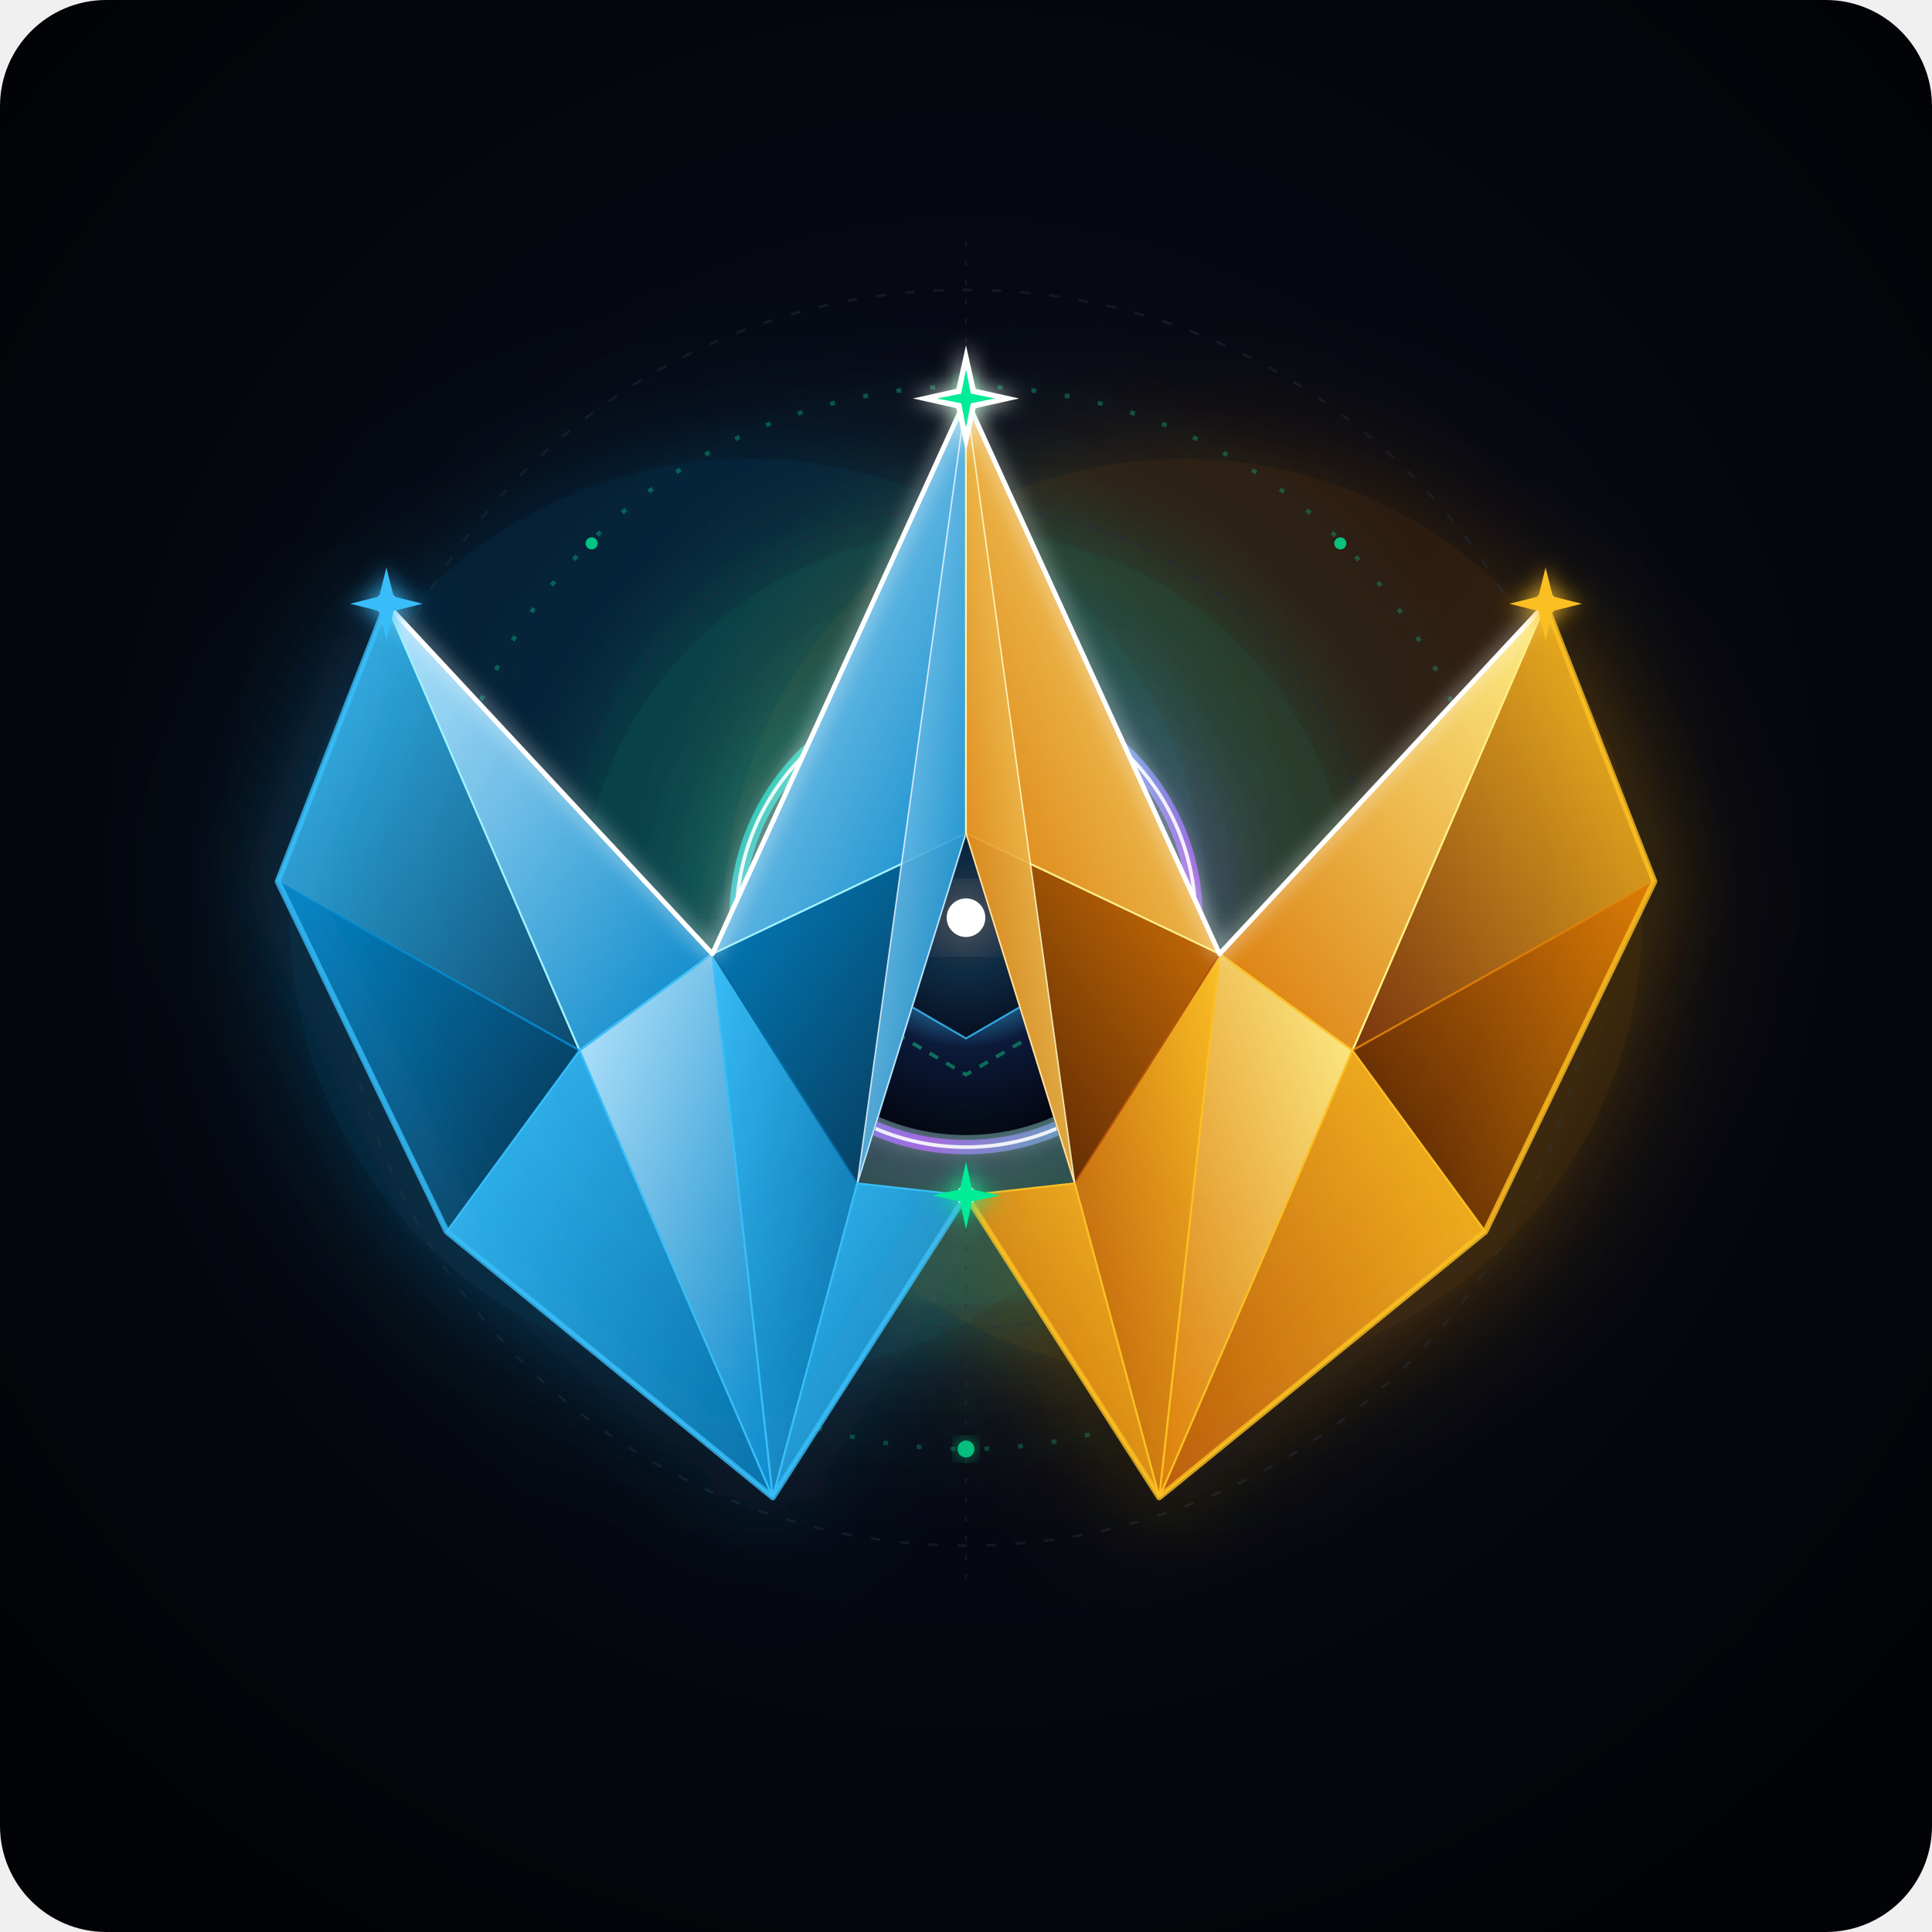
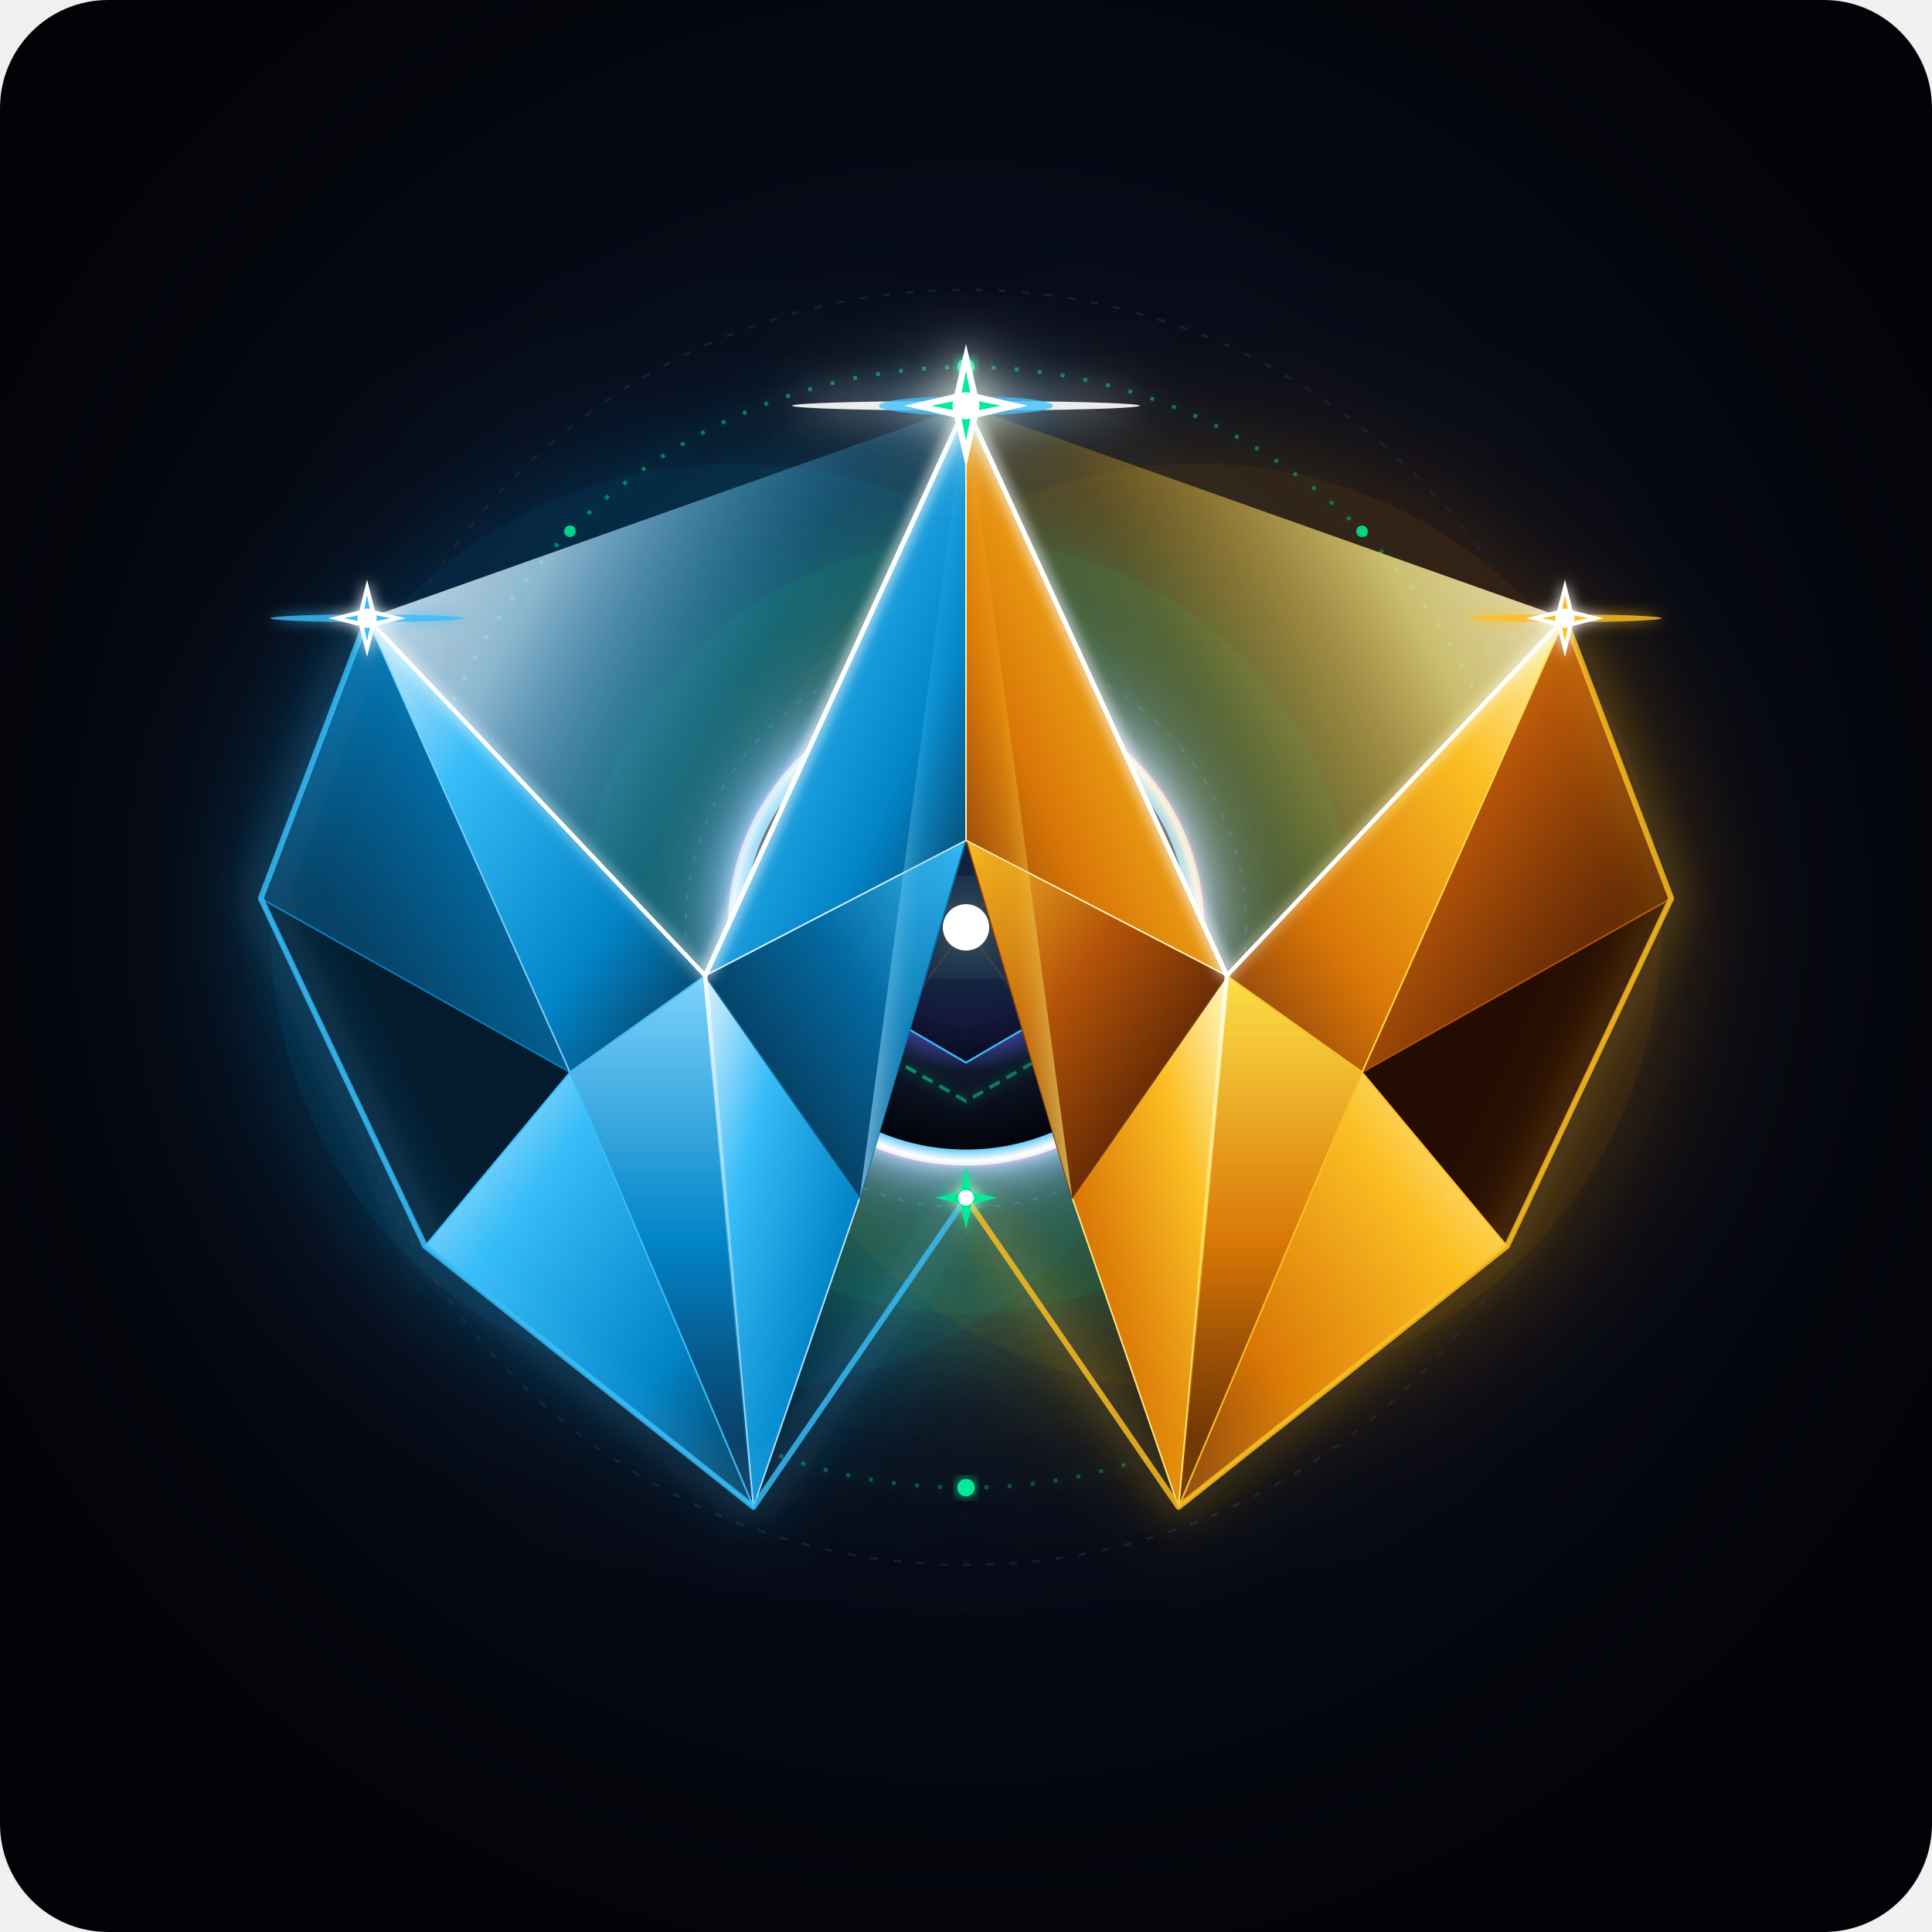
- <svg xmlns="http://www.w3.org/2000/svg" viewBox="0 0 800 800" width="100%" height="100%">
+ <svg xmlns="http://www.w3.org/2000/svg" viewBox="0 0 1000 1000" width="100%" height="100%">
  <defs>
-     <radialGradient id="bg-radial-werracle" cx="50%" cy="45%" r="65%">
-       <stop offset="0%" stop-color="#0c142b" />
-       <stop offset="45%" stop-color="#060913" />
-       <stop offset="100%" stop-color="#020306" />
+     <radialGradient id="bg-werracle" cx="50%" cy="46%" r="68%">
+       <stop offset="0%" stop-color="#0f1936" />
+       <stop offset="35%" stop-color="#080e1f" />
+       <stop offset="70%" stop-color="#04060d" />
+       <stop offset="100%" stop-color="#010205" />
    </radialGradient>
-     <filter id="bloom-heavy" x="-50%" y="-50%" width="200%" height="200%">
-       <feGaussianBlur stdDeviation="16" result="b1" />
-       <feGaussianBlur stdDeviation="32" result="b2" />
+     <filter id="bloom-hyper" x="-60%" y="-60%" width="220%" height="220%">
+       <feGaussianBlur stdDeviation="24" result="b1" />
+       <feGaussianBlur stdDeviation="48" result="b2" />
      <feMerge>
        <feMergeNode in="b2" />
        <feMergeNode in="b1" />
        <feMergeNode in="SourceGraphic" />
      </feMerge>
    </filter>
-     <filter id="bloom-fine" x="-30%" y="-30%" width="160%" height="160%">
-       <feGaussianBlur stdDeviation="4" result="bf" />
+     <filter id="bloom-mid" x="-40%" y="-40%" width="180%" height="180%">
+       <feGaussianBlur stdDeviation="10" result="bm1" />
+       <feGaussianBlur stdDeviation="20" result="bm2" />
      <feMerge>
-         <feMergeNode in="bf" />
+         <feMergeNode in="bm2" />
+         <feMergeNode in="bm1" />
        <feMergeNode in="SourceGraphic" />
      </feMerge>
    </filter>
-     <filter id="star-sparkle" x="-50%" y="-50%" width="200%" height="200%">
-       <feGaussianBlur stdDeviation="4.5" result="bs" />
+     <filter id="bloom-sharp" x="-25%" y="-25%" width="150%" height="150%">
+       <feGaussianBlur stdDeviation="3.5" result="bs" />
      <feMerge>
        <feMergeNode in="bs" />
        <feMergeNode in="SourceGraphic" />
      </feMerge>
    </filter>
-     <linearGradient id="c-crest" x1="0%" y1="0%" x2="100%" y2="100%">
-       <stop offset="0%" stop-color="#bae6fd" />
-       <stop offset="100%" stop-color="#0284c7" />
-     </linearGradient>
-     <linearGradient id="c-spine" x1="0%" y1="0%" x2="100%" y2="100%">
+     <linearGradient id="cyan-facet-outer-high" x1="0%" y1="0%" x2="100%" y2="100%">
+       <stop offset="0%" stop-color="#e0f2fe" />
+       <stop offset="30%" stop-color="#38bdf8" />
+       <stop offset="70%" stop-color="#0284c7" />
+       <stop offset="100%" stop-color="#082f49" />
+     </linearGradient>
+     <linearGradient id="cyan-facet-deep-bevel" x1="100%" y1="0%" x2="0%" y2="100%">
      <stop offset="0%" stop-color="#38bdf8" />
-       <stop offset="100%" stop-color="#0369a1" />
-     </linearGradient>
-     <linearGradient id="c-dark" x1="0%" y1="0%" x2="100%" y2="100%">
-       <stop offset="0%" stop-color="#0284c7" />
-       <stop offset="100%" stop-color="#082f49" />
-     </linearGradient>
-     <linearGradient id="c-wing" x1="0%" y1="0%" x2="100%" y2="100%">
-       <stop offset="0%" stop-color="#38bdf8" />
-       <stop offset="100%" stop-color="#0c4a6e" />
-     </linearGradient>
-     <linearGradient id="g-crest" x1="100%" y1="0%" x2="0%" y2="100%">
-       <stop offset="0%" stop-color="#fef08a" />
-       <stop offset="100%" stop-color="#d97706" />
-     </linearGradient>
-     <linearGradient id="g-spine" x1="100%" y1="0%" x2="0%" y2="100%">
+       <stop offset="40%" stop-color="#0369a1" />
+       <stop offset="85%" stop-color="#082f49" />
+       <stop offset="100%" stop-color="#021526" />
+     </linearGradient>
+     <linearGradient id="cyan-facet-specular" x1="0%" y1="0%" x2="100%" y2="50%">
+       <stop offset="0%" stop-color="#ffffff" stop-opacity="0.95" />
+       <stop offset="35%" stop-color="#bae6fd" stop-opacity="0.75" />
+       <stop offset="70%" stop-color="#38bdf8" stop-opacity="0.2" />
+       <stop offset="100%" stop-color="#0284c7" stop-opacity="0.05" />
+     </linearGradient>
+     <linearGradient id="cyan-facet-inner-core" x1="50%" y1="0%" x2="50%" y2="100%">
+       <stop offset="0%" stop-color="#7dd3fc" />
+       <stop offset="50%" stop-color="#0284c7" />
+       <stop offset="100%" stop-color="#0c2340" />
+     </linearGradient>
+     <linearGradient id="gold-facet-outer-high" x1="100%" y1="0%" x2="0%" y2="100%">
+       <stop offset="0%" stop-color="#fef9c3" />
+       <stop offset="30%" stop-color="#fbbf24" />
+       <stop offset="70%" stop-color="#d97706" />
+       <stop offset="100%" stop-color="#78350f" />
+     </linearGradient>
+     <linearGradient id="gold-facet-deep-bevel" x1="0%" y1="0%" x2="100%" y2="100%">
      <stop offset="0%" stop-color="#fbbf24" />
-       <stop offset="100%" stop-color="#b45309" />
-     </linearGradient>
-     <linearGradient id="g-dark" x1="100%" y1="0%" x2="0%" y2="100%">
-       <stop offset="0%" stop-color="#d97706" />
+       <stop offset="40%" stop-color="#b45309" />
+       <stop offset="85%" stop-color="#451a03" />
+       <stop offset="100%" stop-color="#1f0901" />
+     </linearGradient>
+     <linearGradient id="gold-facet-specular" x1="100%" y1="0%" x2="0%" y2="50%">
+       <stop offset="0%" stop-color="#ffffff" stop-opacity="0.95" />
+       <stop offset="35%" stop-color="#fef08a" stop-opacity="0.75" />
+       <stop offset="70%" stop-color="#fbbf24" stop-opacity="0.2" />
+       <stop offset="100%" stop-color="#d97706" stop-opacity="0.05" />
+     </linearGradient>
+     <linearGradient id="gold-facet-inner-core" x1="50%" y1="0%" x2="50%" y2="100%">
+       <stop offset="0%" stop-color="#fde047" />
+       <stop offset="50%" stop-color="#d97706" />
      <stop offset="100%" stop-color="#451a03" />
    </linearGradient>
-     <linearGradient id="g-wing" x1="100%" y1="0%" x2="0%" y2="100%">
-       <stop offset="0%" stop-color="#fbbf24" />
-       <stop offset="100%" stop-color="#78350f" />
-     </linearGradient>
-     <linearGradient id="near-halo" x1="0%" y1="0%" x2="100%" y2="100%">
+     <linearGradient id="near-glow-grad" x1="0%" y1="0%" x2="100%" y2="100%">
      <stop offset="0%" stop-color="#00EC97" />
      <stop offset="50%" stop-color="#10b981" />
-       <stop offset="100%" stop-color="#059669" />
-     </linearGradient>
-     <radialGradient id="oracle-core" cx="50%" cy="50%" r="50%">
+       <stop offset="100%" stop-color="#047857" />
+     </linearGradient>
+     <radialGradient id="portal-abyss" cx="50%" cy="50%" r="50%">
      <stop offset="0%" stop-color="#ffffff" />
-       <stop offset="25%" stop-color="#38bdf8" />
-       <stop offset="60%" stop-color="#0c1a3a" />
-       <stop offset="100%" stop-color="#030712" />
+       <stop offset="15%" stop-color="#38bdf8" />
+       <stop offset="40%" stop-color="#6366f1" />
+       <stop offset="65%" stop-color="#0f172a" />
+       <stop offset="100%" stop-color="#02040a" />
    </radialGradient>
-     <linearGradient id="oracle-plasma" x1="0%" y1="0%" x2="100%" y2="100%">
-       <stop offset="0%" stop-color="#00EC97" />
-       <stop offset="35%" stop-color="#38bdf8" />
-       <stop offset="70%" stop-color="#a855f7" />
-       <stop offset="100%" stop-color="#00EC97" />
+     <radialGradient id="portal-ring-plasma" cx="50%" cy="50%" r="50%">
+       <stop offset="65%" stop-color="#00EC97" stop-opacity="0" />
+       <stop offset="80%" stop-color="#00EC97" stop-opacity="0.9" />
+       <stop offset="90%" stop-color="#38bdf8" stop-opacity="0.95" />
+       <stop offset="96%" stop-color="#ffffff" stop-opacity="1" />
+       <stop offset="100%" stop-color="#a855f7" stop-opacity="0" />
+     </radialGradient>
+     <linearGradient id="bevel-white-cyan" x1="0%" y1="0%" x2="100%" y2="100%">
+       <stop offset="0%" stop-color="#ffffff" stop-opacity="0.95" />
+       <stop offset="50%" stop-color="#7dd3fc" stop-opacity="0.6" />
+       <stop offset="100%" stop-color="#0284c7" stop-opacity="0" />
+     </linearGradient>
+     <linearGradient id="bevel-white-gold" x1="100%" y1="0%" x2="0%" y2="100%">
+       <stop offset="0%" stop-color="#ffffff" stop-opacity="0.95" />
+       <stop offset="50%" stop-color="#fde047" stop-opacity="0.6" />
+       <stop offset="100%" stop-color="#d97706" stop-opacity="0" />
    </linearGradient>
  </defs>
-   <rect width="800" height="800" rx="44" fill="url(#bg-radial-werracle)" />
-   <circle cx="310" cy="380" r="190" fill="#0284c7" opacity="0.18" filter="url(#bloom-heavy)" />
-   <circle cx="490" cy="380" r="190" fill="#d97706" opacity="0.18" filter="url(#bloom-heavy)" />
-   <circle cx="400" cy="380" r="160" fill="#00EC97" opacity="0.14" filter="url(#bloom-heavy)" />
-   <g stroke="#1e293b" fill="none" opacity="0.5">
-     <circle cx="400" cy="380" r="260" stroke-width="1" stroke-dasharray="4 8" />
-     <circle cx="400" cy="380" r="220" stroke="url(#near-halo)" stroke-width="1.8" stroke-dasharray="2 12" opacity="0.7" filter="url(#bloom-fine)" />
-     <circle cx="400" cy="380" r="170" stroke-width="1" stroke-dasharray="6 6" />
-     <line x1="120" y1="380" x2="680" y2="380" stroke-width="0.8" stroke-dasharray="2 6" />
-     <line x1="400" y1="100" x2="400" y2="660" stroke-width="0.8" stroke-dasharray="2 6" />
-   </g>
-   <g fill="#00EC97" opacity="0.8">
-     <circle cx="180" cy="380" r="3.5" filter="url(#bloom-fine)" />
-     <circle cx="620" cy="380" r="3.5" filter="url(#bloom-fine)" />
-     <circle cx="400" cy="160" r="3.5" filter="url(#bloom-fine)" />
-     <circle cx="400" cy="600" r="3.5" filter="url(#bloom-fine)" />
-     <circle cx="245" cy="225" r="2.5" />
-     <circle cx="555" cy="225" r="2.5" />
-     <circle cx="245" cy="535" r="2.5" />
-     <circle cx="555" cy="535" r="2.5" />
-   </g>
-   <g id="oracle-portal-core">
-     <circle cx="400" cy="380" r="95" fill="none" stroke="url(#oracle-plasma)" stroke-width="6" opacity="0.85" filter="url(#bloom-heavy)" />
-     <circle cx="400" cy="380" r="95" fill="none" stroke="#ffffff" stroke-width="1.5" opacity="0.9" filter="url(#bloom-fine)" />
-     <circle cx="400" cy="380" r="90" fill="url(#oracle-core)" />
-     <polygon points="400,315 456,347 456,412 400,445 344,412 344,347" fill="none" stroke="url(#near-halo)" stroke-width="1.5" stroke-dasharray="4 4" opacity="0.6" />
-     <polygon points="400,330 443,355 443,405 400,430 357,405 357,355" fill="#040817" opacity="0.8" stroke="#38bdf8" stroke-width="0.8" />
-     <circle cx="400" cy="380" r="8" fill="#ffffff" filter="url(#bloom-heavy)" />
-     <circle cx="400" cy="380" r="4" fill="#ffffff" />
-   </g>
-   <g id="werracle-left-cyan">
-     <polygon points="160,250 115,365 240,435" fill="url(#c-wing)" stroke="#38bdf8" stroke-width="0.8" />
-     <polygon points="160,250 240,435 295,395" fill="url(#c-crest)" stroke="#a5f3fc" stroke-width="0.8" />
-     <polygon points="115,365 185,510 240,435" fill="url(#c-dark)" stroke="#0284c7" stroke-width="0.8" />
-     <polygon points="185,510 320,620 240,435" fill="url(#c-spine)" stroke="#38bdf8" stroke-width="0.8" />
-     <polygon points="295,395 240,435 320,620" fill="url(#c-crest)" stroke="#38bdf8" stroke-width="0.8" />
-     <polygon points="295,395 320,620 355,490" fill="url(#c-spine)" stroke="#38bdf8" stroke-width="0.8" />
-     <polygon points="295,395 355,490 400,345" fill="url(#c-dark)" stroke="#0369a1" stroke-width="0.8" />
-     <polygon points="295,395 400,345 400,165" fill="url(#c-crest)" stroke="#a5f3fc" stroke-width="0.8" />
-     <polygon points="400,165 400,345 355,490" fill="url(#c-crest)" opacity="0.9" stroke="#e0f2fe" stroke-width="0.6" />
-     <polygon points="355,490 320,620 400,495" fill="url(#c-spine)" stroke="#38bdf8" stroke-width="0.8" />
-   </g>
-   <g id="werracle-right-gold">
-     <polygon points="640,250 685,365 560,435" fill="url(#g-wing)" stroke="#fbbf24" stroke-width="0.8" />
-     <polygon points="640,250 560,435 505,395" fill="url(#g-crest)" stroke="#fef08a" stroke-width="0.8" />
-     <polygon points="685,365 615,510 560,435" fill="url(#g-dark)" stroke="#d97706" stroke-width="0.8" />
-     <polygon points="615,510 480,620 560,435" fill="url(#g-spine)" stroke="#fbbf24" stroke-width="0.8" />
-     <polygon points="505,395 560,435 480,620" fill="url(#g-crest)" stroke="#fbbf24" stroke-width="0.8" />
-     <polygon points="505,395 480,620 445,490" fill="url(#g-spine)" stroke="#fbbf24" stroke-width="0.8" />
-     <polygon points="505,395 445,490 400,345" fill="url(#g-dark)" stroke="#b45309" stroke-width="0.8" />
-     <polygon points="505,395 400,345 400,165" fill="url(#g-crest)" stroke="#fef08a" stroke-width="0.8" />
-     <polygon points="400,165 400,345 445,490" fill="url(#g-crest)" opacity="0.9" stroke="#fef9c3" stroke-width="0.6" />
-     <polygon points="445,490 480,620 400,495" fill="url(#g-spine)" stroke="#fbbf24" stroke-width="0.8" />
-   </g>
-   <line x1="400" y1="165" x2="400" y2="495" stroke="#ffffff" stroke-width="2.5" filter="url(#bloom-fine)" />
-   <path d="M 160 250 L 115 365 L 185 510 L 320 620 L 400 495" fill="none" stroke="#38bdf8" stroke-width="2.5" stroke-linejoin="round" filter="url(#bloom-heavy)" opacity="0.8" />
-   <path d="M 640 250 L 685 365 L 615 510 L 480 620 L 400 495" fill="none" stroke="#fbbf24" stroke-width="2.5" stroke-linejoin="round" filter="url(#bloom-heavy)" opacity="0.8" />
-   <path d="M 160 250 L 295 395 L 400 165 L 505 395 L 640 250" fill="none" stroke="#ffffff" stroke-width="2.0" stroke-linejoin="round" filter="url(#bloom-fine)" />
-   <g transform="translate(400, 165)" filter="url(#star-sparkle)">
+   <rect width="1000" height="1000" rx="56" fill="url(#bg-werracle)" />
+   <circle cx="380" cy="480" r="240" fill="#0284c7" opacity="0.22" filter="url(#bloom-hyper)" />
+   <circle cx="620" cy="480" r="240" fill="#d97706" opacity="0.2" filter="url(#bloom-hyper)" />
+   <circle cx="500" cy="480" r="200" fill="#00EC97" opacity="0.18" filter="url(#bloom-hyper)" />
+   <circle cx="500" cy="480" r="130" fill="#6366f1" opacity="0.25" filter="url(#bloom-mid)" />
+   <g stroke="#1e293b" fill="none" opacity="0.65">
+     <circle cx="500" cy="480" r="330" stroke-width="1.2" stroke-dasharray="4 8" />
+     <circle cx="500" cy="480" r="290" stroke="url(#near-glow-grad)" stroke-width="2" stroke-dasharray="2 10" opacity="0.8" filter="url(#bloom-sharp)" />
+     <circle cx="500" cy="480" r="225" stroke-width="1" stroke-dasharray="6 6" opacity="0.5" />
+     <circle cx="500" cy="480" r="145" stroke="#38bdf8" stroke-width="0.8" stroke-dasharray="3 7" opacity="0.45" />
+     <line x1="120" y1="480" x2="880" y2="480" stroke-width="0.9" stroke-dasharray="2 6" opacity="0.4" />
+     <line x1="500" y1="120" x2="500" y2="840" stroke-width="0.9" stroke-dasharray="2 6" opacity="0.4" />
+   </g>
+   <g fill="#00EC97">
+     <circle cx="210" cy="480" r="4.5" filter="url(#bloom-sharp)" />
+     <circle cx="790" cy="480" r="4.5" filter="url(#bloom-sharp)" />
+     <circle cx="500" cy="190" r="4.5" filter="url(#bloom-sharp)" />
+     <circle cx="500" cy="770" r="4.5" filter="url(#bloom-sharp)" />
+     <circle cx="295" cy="275" r="3" opacity="0.85" />
+     <circle cx="705" cy="275" r="3" opacity="0.85" />
+     <circle cx="295" cy="685" r="3" opacity="0.85" />
+     <circle cx="705" cy="685" r="3" opacity="0.85" />
+   </g>
+   <circle cx="500" cy="480" r="126" fill="url(#portal-ring-plasma)" filter="url(#bloom-mid)" />
+   <circle cx="500" cy="480" r="122" fill="none" stroke="#ffffff" stroke-width="2.5" opacity="0.85" filter="url(#bloom-sharp)" />
+   <circle cx="500" cy="480" r="115" fill="url(#portal-abyss)" />
+   <g stroke="#ffffff" stroke-width="1.2" opacity="0.65" filter="url(#bloom-sharp)">
+     <line x1="500" y1="480" x2="430" y2="390" />
+     <line x1="500" y1="480" x2="570" y2="390" />
+     <line x1="500" y1="480" x2="410" y2="480" />
+     <line x1="500" y1="480" x2="590" y2="480" />
+     <line x1="500" y1="480" x2="445" y2="555" />
+     <line x1="500" y1="480" x2="555" y2="555" />
+   </g>
+   <polygon points="500,390 578,435 578,525 500,570 422,525 422,435" fill="none" stroke="url(#near-glow-grad)" stroke-width="1.8" stroke-dasharray="6 4" opacity="0.8" filter="url(#bloom-sharp)" />
+   <polygon points="500,410 560,445 560,515 500,550 440,515 440,445" fill="#030712" fill-opacity="0.8" stroke="#38bdf8" stroke-width="1" />
+   <circle cx="500" cy="480" r="12" fill="#ffffff" filter="url(#bloom-hyper)" />
+   <circle cx="500" cy="480" r="6" fill="#ffffff" />
+   <g id="werracle-left-wing">
+     <polygon points="190,320 135,465 295,555" fill="url(#cyan-facet-deep-bevel)" />
+     <polygon points="135,465 220,645 295,555" fill="#041b2d" stroke="#0284c7" stroke-width="0.8" />
+     <polygon points="220,645 390,780 295,555" fill="url(#cyan-facet-outer-high)" stroke="#38bdf8" stroke-width="0.8" />
+     <polygon points="190,320 295,555 365,505" fill="url(#cyan-facet-outer-high)" stroke="#7dd3fc" stroke-width="0.8" />
+     <polygon points="365,505 295,555 390,780" fill="url(#cyan-facet-inner-core)" stroke="#38bdf8" stroke-width="0.8" />
+     <polygon points="365,505 390,780 445,620" fill="url(#cyan-facet-outer-high)" stroke="#bae6fd" stroke-width="0.8" />
+     <polygon points="365,505 445,620 500,435" fill="url(#cyan-facet-deep-bevel)" stroke="#0369a1" stroke-width="0.8" />
+     <polygon points="365,505 500,435 500,210" fill="url(#cyan-facet-outer-high)" stroke="#e0f2fe" stroke-width="0.8" />
+     <polygon points="190,320 365,505 500,210" fill="url(#cyan-facet-specular)" />
+     <polygon points="500,210 500,435 445,620" fill="url(#cyan-facet-specular)" />
+     <line x1="190" y1="320" x2="365" y2="505" stroke="url(#bevel-white-cyan)" stroke-width="2.2" filter="url(#bloom-sharp)" />
+     <line x1="365" y1="505" x2="500" y2="210" stroke="#ffffff" stroke-width="2.5" filter="url(#bloom-sharp)" />
+     <line x1="365" y1="505" x2="390" y2="780" stroke="url(#bevel-white-cyan)" stroke-width="2.2" />
+   </g>
+   <g id="werracle-right-wing">
+     <polygon points="810,320 865,465 705,555" fill="url(#gold-facet-deep-bevel)" />
+     <polygon points="865,465 780,645 705,555" fill="#240c03" stroke="#b45309" stroke-width="0.8" />
+     <polygon points="780,645 610,780 705,555" fill="url(#gold-facet-outer-high)" stroke="#fbbf24" stroke-width="0.8" />
+     <polygon points="810,320 705,555 635,505" fill="url(#gold-facet-outer-high)" stroke="#fde047" stroke-width="0.8" />
+     <polygon points="635,505 705,555 610,780" fill="url(#gold-facet-inner-core)" stroke="#fbbf24" stroke-width="0.8" />
+     <polygon points="635,505 610,780 555,620" fill="url(#gold-facet-outer-high)" stroke="#fef08a" stroke-width="0.8" />
+     <polygon points="635,505 555,620 500,435" fill="url(#gold-facet-deep-bevel)" stroke="#78350f" stroke-width="0.8" />
+     <polygon points="635,505 500,435 500,210" fill="url(#gold-facet-outer-high)" stroke="#fef9c3" stroke-width="0.8" />
+     <polygon points="810,320 635,505 500,210" fill="url(#gold-facet-specular)" />
+     <polygon points="500,210 500,435 555,620" fill="url(#gold-facet-specular)" />
+     <line x1="810" y1="320" x2="635" y2="505" stroke="url(#bevel-white-gold)" stroke-width="2.2" filter="url(#bloom-sharp)" />
+     <line x1="635" y1="505" x2="500" y2="210" stroke="#ffffff" stroke-width="2.5" filter="url(#bloom-sharp)" />
+     <line x1="635" y1="505" x2="610" y2="780" stroke="url(#bevel-white-gold)" stroke-width="2.2" />
+   </g>
+   <line x1="500" y1="210" x2="500" y2="620" stroke="#ffffff" stroke-width="3" filter="url(#bloom-sharp)" />
+   <path d="M 190 320 L 135 465 L 220 645 L 390 780 L 500 620" fill="none" stroke="#38bdf8" stroke-width="3" stroke-linejoin="round" filter="url(#bloom-mid)" opacity="0.85" />
+   <path d="M 810 320 L 865 465 L 780 645 L 610 780 L 500 620" fill="none" stroke="#fbbf24" stroke-width="3" stroke-linejoin="round" filter="url(#bloom-mid)" opacity="0.85" />
+   <path d="M 190 320 L 365 505 L 500 210 L 635 505 L 810 320" fill="none" stroke="#ffffff" stroke-width="2.2" stroke-linejoin="round" filter="url(#bloom-sharp)" />
+   <g transform="translate(500, 210)" filter="url(#bloom-mid)">
+     <ellipse cx="0" cy="0" rx="90" ry="2.5" fill="#ffffff" opacity="0.9" />
+     <ellipse cx="0" cy="0" rx="45" ry="5" fill="#38bdf8" opacity="0.75" />
+     <polygon points="0,-32 6,-6 32,0 6,6 0,32 -6,6 -32,0 -6,-6" fill="#ffffff" />
+     <polygon points="0,-18 3,-3 18,0 3,3 0,18 -3,3 -18,0 -3,-3" fill="#00EC97" />
+     <circle cx="0" cy="0" r="7" fill="#ffffff" />
+   </g>
+   <g transform="translate(190, 320)" filter="url(#bloom-sharp)">
+     <ellipse cx="0" cy="0" rx="50" ry="2" fill="#38bdf8" opacity="0.8" />
+     <polygon points="0,-20 4,-4 20,0 4,4 0,20 -4,4 -20,0 -4,-4" fill="#ffffff" />
+     <polygon points="0,-12 2,-2 12,0 2,2 0,12 -2,2 -12,0 -2,-2" fill="#38bdf8" />
    <circle cx="0" cy="0" r="5" fill="#ffffff" />
-     <polygon points="0,-22 4,-4 22,0 4,4 0,22 -4,4 -22,0 -4,-4" fill="#ffffff" />
-     <polygon points="0,-12 2,-2 12,0 2,2 0,12 -2,2 -12,0 -2,-2" fill="#00EC97" />
-   </g>
-   <g transform="translate(160, 250)" filter="url(#star-sparkle)">
-     <circle cx="0" cy="0" r="4.5" fill="#ffffff" />
-     <polygon points="0,-15 3,-3 15,0 3,3 0,15 -3,3 -15,0 -3,-3" fill="#38bdf8" />
-   </g>
-   <g transform="translate(640, 250)" filter="url(#star-sparkle)">
-     <circle cx="0" cy="0" r="4.5" fill="#ffffff" />
-     <polygon points="0,-15 3,-3 15,0 3,3 0,15 -3,3 -15,0 -3,-3" fill="#fbbf24" />
-   </g>
-   <g transform="translate(400, 495)" filter="url(#star-sparkle)">
+   </g>
+   <g transform="translate(810, 320)" filter="url(#bloom-sharp)">
+     <ellipse cx="0" cy="0" rx="50" ry="2" fill="#fbbf24" opacity="0.8" />
+     <polygon points="0,-20 4,-4 20,0 4,4 0,20 -4,4 -20,0 -4,-4" fill="#ffffff" />
+     <polygon points="0,-12 2,-2 12,0 2,2 0,12 -2,2 -12,0 -2,-2" fill="#fbbf24" />
+     <circle cx="0" cy="0" r="5" fill="#ffffff" />
+   </g>
+   <g transform="translate(500, 620)" filter="url(#bloom-sharp)">
+     <polygon points="0,-16 3,-3 16,0 3,3 0,16 -3,3 -16,0 -3,-3" fill="#00EC97" />
    <circle cx="0" cy="0" r="4" fill="#ffffff" />
-     <polygon points="0,-14 2.5,-2.5 14,0 2.5,2.5 0,14 -2.5,2.5 -14,0 -2.5,-2.5" fill="#00EC97" />
  </g>
</svg>
